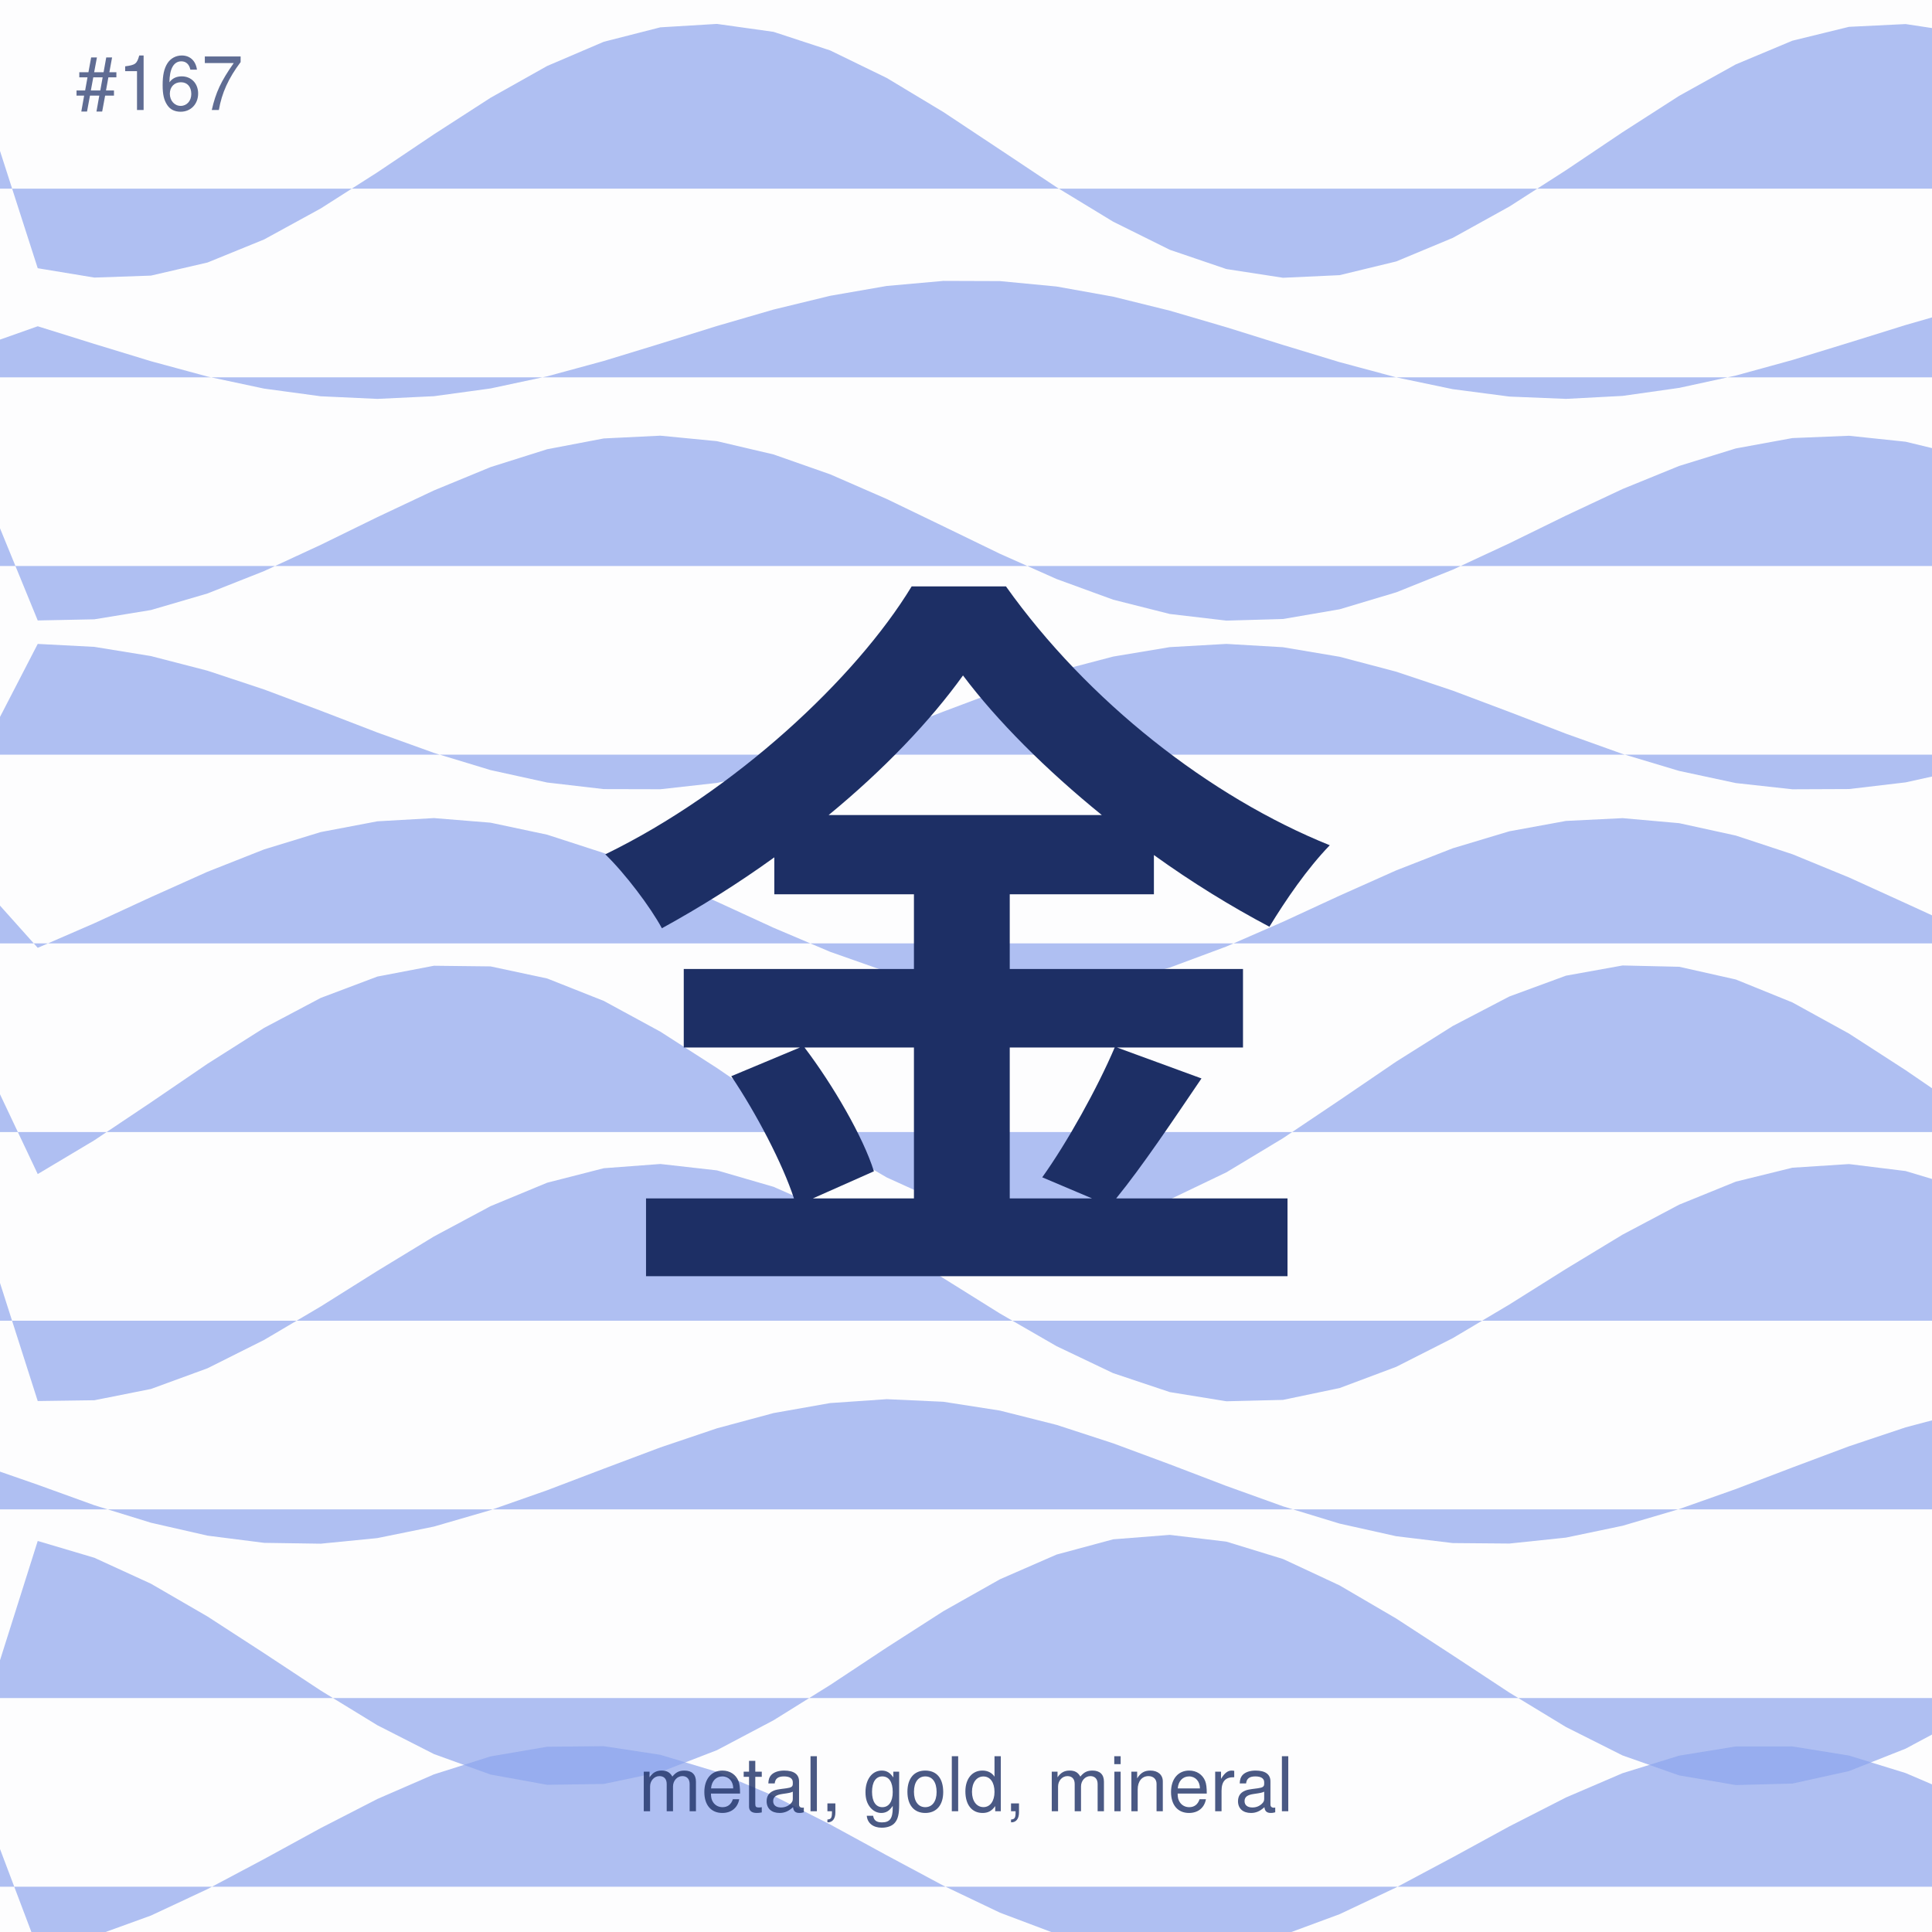
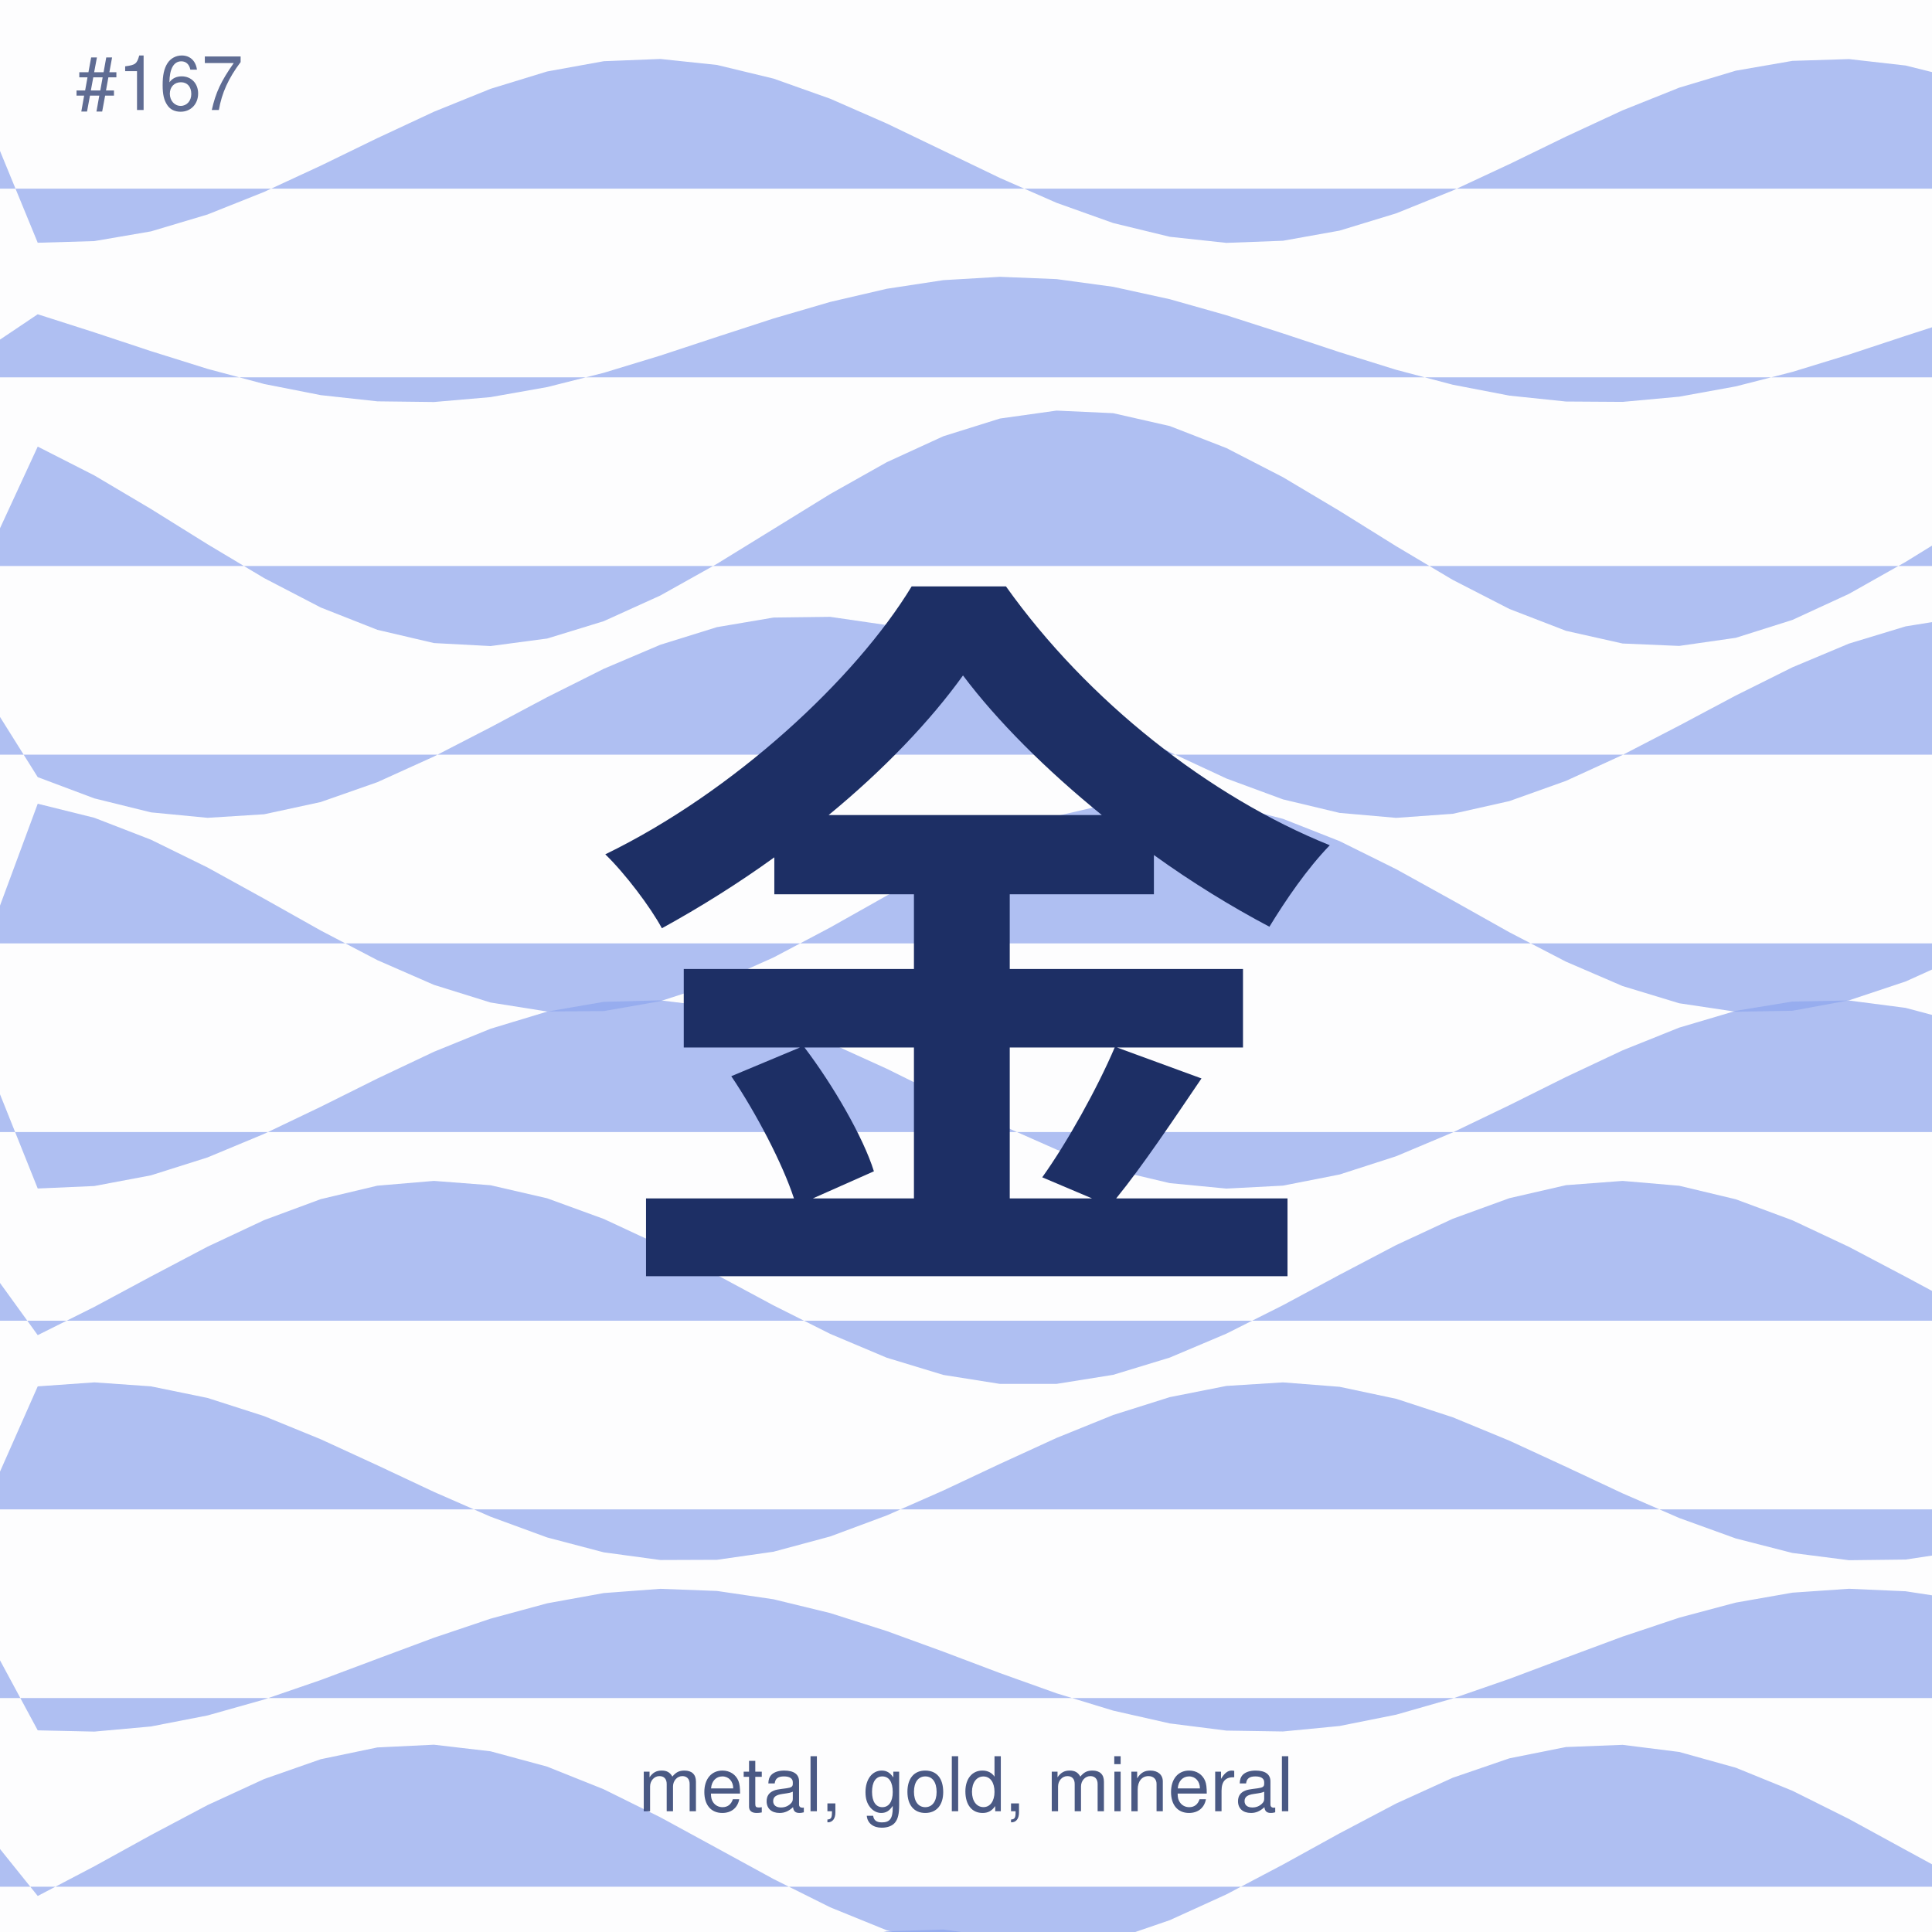
<svg xmlns="http://www.w3.org/2000/svg" width="512" height="512" viewBox="0 0 512 512">
  <defs>
    <style>
      .radical-text {
        font-family: 'Hiragino Sans', 'Yu Gothic', 'Meiryo', 'MS Gothic', 'SimSun', 'Takao', 'IPAexGothic', 'IPAGothic', 'VL Gothic', 'Noto Sans CJK JP', 'Arial Unicode MS', serif;
        font-size: 200px;
        text-anchor: middle;
        dominant-baseline: middle;
        fill: #1d2f65;
        font-weight: bold;
      }
      .number-text {
        font-family: 'Helvetica', 'Arial', sans-serif;
        font-size: 20px;
        text-anchor: start;
        dominant-baseline: hanging;
        fill: #1d2f65;
        opacity: 0.7;
        font-weight: normal;
      }
      .meaning-text {
        font-family: 'Helvetica', 'Arial', sans-serif;
        font-size: 20px;
        text-anchor: middle;
        dominant-baseline: baseline;
        fill: #1d2f65;
        opacity: 0.8;
        font-weight: normal;
      }
    </style>
  </defs>
  <rect width="512" height="512" fill="#fdfdfe" />
  <g opacity="0.6">
-     <path d="M 0,40 L 10,71.082 L 25,73.558 L 40,73.037 L 55,69.564 L 70,63.451 L 85,55.242 L 100,45.673 L 115,35.596 L 130,25.913 L 145,17.488 L 160,11.074 L 175,7.244 L 190,6.34 L 205,8.443 L 220,13.364 L 235,20.665 L 250,29.693 L 265,39.642 L 280,49.623 L 295,58.744 L 310,66.19 L 325,71.298 L 340,73.609 L 355,72.919 L 370,69.287 L 385,63.04 L 400,54.735 L 415,45.113 L 430,35.035 L 445,25.4 L 460,17.069 L 475,10.787 L 490,7.114 L 505,6.379 L 520,8.647 L 512,50 L 0,50 Z" fill="#4169E1" opacity="0.7" />
-     <path d="M 0,90 L 10,86.467 L 25,91.148 L 40,95.726 L 55,99.793 L 70,102.985 L 85,105.017 L 100,105.708 L 115,104.995 L 130,102.943 L 145,99.735 L 160,95.657 L 175,91.074 L 190,86.395 L 205,82.038 L 220,78.392 L 235,75.783 L 250,74.444 L 265,74.495 L 280,75.93 L 295,78.622 L 310,82.331 L 325,86.725 L 340,91.411 L 355,95.971 L 370,99.998 L 385,103.132 L 400,105.093 L 415,105.705 L 430,104.915 L 445,102.792 L 460,99.527 L 475,95.41 L 490,90.811 L 505,86.139 L 520,81.811 L 512,100 L 0,100 Z" fill="#4169E1" opacity="0.7" />
-     <path d="M 0,140 L 10,164.426 L 25,164.123 L 40,161.665 L 55,157.272 L 70,151.336 L 85,144.388 L 100,137.047 L 115,129.971 L 130,123.79 L 145,119.057 L 160,116.195 L 175,115.46 L 190,116.916 L 205,120.435 L 220,125.701 L 235,132.244 L 250,139.481 L 265,146.763 L 280,153.442 L 295,158.92 L 310,162.708 L 325,164.467 L 340,164.041 L 355,161.467 L 370,156.976 L 385,150.968 L 400,143.981 L 415,136.638 L 430,129.595 L 445,123.482 L 460,118.844 L 475,116.096 L 490,115.484 L 505,117.061 L 520,120.687 L 512,150 L 0,150 Z" fill="#4169E1" opacity="0.7" />
-     <path d="M 0,190 L 10,170.647 L 25,171.428 L 40,173.867 L 55,177.748 L 70,182.723 L 85,188.348 L 100,194.121 L 115,199.525 L 130,204.079 L 145,207.375 L 160,209.119 L 175,209.155 L 190,207.48 L 205,204.244 L 220,199.735 L 235,194.357 L 250,188.589 L 265,182.948 L 280,177.936 L 295,174.002 L 310,171.497 L 325,170.645 L 340,171.522 L 355,174.049 L 370,178.002 L 385,183.026 L 400,188.673 L 415,194.438 L 430,199.807 L 445,204.3 L 460,207.516 L 475,209.167 L 490,209.106 L 505,207.338 L 520,204.021 L 512,200 L 0,200 Z" fill="#4169E1" opacity="0.7" />
-     <path d="M 0,240 L 10,251.181 L 25,244.673 L 40,237.748 L 55,231.023 L 70,225.101 L 85,220.509 L 100,217.659 L 115,216.804 L 130,218.021 L 145,221.202 L 160,226.062 L 175,232.166 L 190,238.971 L 205,245.867 L 220,252.24 L 235,257.519 L 250,261.233 L 265,263.05 L 280,262.809 L 295,260.53 L 310,256.417 L 325,250.838 L 340,244.29 L 355,237.36 L 370,230.665 L 385,224.804 L 400,220.301 L 415,217.557 L 430,216.818 L 445,218.15 L 460,221.433 L 475,226.376 L 490,232.535 L 505,239.361 L 520,246.244 L 512,250 L 0,250 Z" fill="#4169E1" opacity="0.7" />
-     <path d="M 0,290 L 10,311.138 L 25,302.184 L 40,292.142 L 55,281.909 L 70,272.399 L 85,264.461 L 100,258.804 L 115,255.934 L 130,256.107 L 145,259.307 L 160,265.249 L 175,273.402 L 190,283.038 L 205,293.296 L 220,303.259 L 235,312.038 L 250,318.848 L 265,323.081 L 280,324.36 L 295,322.569 L 310,317.868 L 325,310.679 L 340,301.642 L 355,291.565 L 370,281.349 L 385,271.905 L 400,264.078 L 415,258.566 L 430,255.862 L 445,256.207 L 460,259.572 L 475,265.654 L 490,273.911 L 505,283.605 L 520,293.871 L 512,300 L 0,300 Z" fill="#4169E1" opacity="0.7" />
-     <path d="M 0,340 L 10,371.286 L 25,371.078 L 40,368.094 L 55,362.601 L 70,355.088 L 85,346.228 L 100,336.811 L 115,327.68 L 130,319.648 L 145,313.435 L 160,309.595 L 175,308.47 L 190,310.163 L 205,314.52 L 220,321.153 L 235,329.47 L 250,338.728 L 265,348.099 L 280,356.747 L 295,363.899 L 310,368.916 L 325,371.35 L 340,370.983 L 355,367.849 L 370,362.228 L 385,354.62 L 400,345.707 L 415,336.284 L 430,327.193 L 445,319.246 L 460,313.153 L 475,309.458 L 490,308.491 L 505,310.339 L 520,314.836 L 512,350 L 0,350 Z" fill="#4169E1" opacity="0.7" />
-     <path d="M 0,390 L 10,393.477 L 25,398.905 L 40,403.538 L 55,406.961 L 70,408.869 L 85,409.092 L 100,407.609 L 115,404.554 L 130,400.198 L 145,394.931 L 160,389.224 L 175,383.586 L 190,378.521 L 205,374.482 L 220,371.828 L 235,370.798 L 250,371.483 L 265,373.822 L 280,377.607 L 295,382.498 L 310,388.059 L 325,393.794 L 340,399.19 L 355,403.765 L 370,407.11 L 385,408.927 L 400,409.054 L 415,407.478 L 430,404.341 L 445,399.923 L 460,394.618 L 475,388.902 L 490,383.283 L 505,378.264 L 520,374.293 L 512,400 L 0,400 Z" fill="#4169E1" opacity="0.7" />
-     <path d="M 0,440 L 10,408.373 L 25,412.825 L 40,419.704 L 55,428.396 L 70,438.124 L 85,448.02 L 100,457.2 L 115,464.843 L 130,470.267 L 145,472.988 L 160,472.761 L 175,469.609 L 190,463.811 L 205,455.886 L 220,446.543 L 235,436.615 L 250,426.989 L 265,418.526 L 280,411.98 L 295,407.938 L 310,406.76 L 325,408.551 L 340,413.151 L 355,420.149 L 370,428.921 L 385,438.683 L 400,448.562 L 415,457.676 L 430,465.211 L 445,470.495 L 460,473.054 L 475,472.661 L 490,469.35 L 505,463.417 L 520,455.393 L 512,450 L 0,450 Z" fill="#4169E1" opacity="0.7" />
-     <path d="M 0,490 L 10,516.454 L 25,513.077 L 40,507.638 L 55,500.623 L 70,492.66 L 85,484.459 L 100,476.753 L 115,470.231 L 130,465.474 L 145,462.908 L 160,462.762 L 175,465.049 L 190,469.565 L 205,475.907 L 220,483.507 L 235,491.687 L 250,499.717 L 265,506.878 L 280,512.532 L 295,516.173 L 310,517.477 L 325,516.325 L 340,512.823 L 355,507.281 L 370,500.196 L 385,492.2 L 400,484.008 L 415,476.35 L 430,469.913 L 445,465.269 L 460,462.835 L 475,462.827 L 490,465.246 L 505,469.877 L 520,476.305 L 512,500 L 0,500 Z" fill="#4169E1" opacity="0.7" />
-     <path d="M 0,540 L 10,547.015 L 25,538.784 L 40,530.662 L 55,523.374 L 70,517.571 L 85,513.772 L 100,512.315 L 115,513.332 L 130,516.731 L 145,522.208 L 160,529.275 L 175,537.3 L 190,545.566 L 205,553.334 L 220,559.912 L 235,564.711 L 250,567.303 L 265,567.456 L 280,565.156 L 295,560.609 L 310,554.221 L 325,546.563 L 340,538.319 L 355,530.225 L 370,523.004 L 385,517.301 L 400,513.626 L 415,512.307 L 430,513.461 L 445,516.986 L 460,522.567 L 475,529.706 L 490,537.763 L 505,546.021 L 520,553.741 L 512,550 L 0,550 Z" fill="#4169E1" opacity="0.7" />
+     <path d="M 0,40 L 10,64.331 L 25,63.891 L 40,61.318 L 55,56.84 L 70,50.858 L 85,43.907 L 100,36.606 L 115,29.608 L 130,23.539 L 145,18.94 L 160,16.222 L 175,15.628 L 190,17.212 L 205,20.831 L 220,26.162 L 235,32.73 L 250,39.946 L 265,47.168 L 280,53.749 L 295,59.103 L 310,62.749 L 325,64.364 L 340,63.802 L 355,61.114 L 370,56.54 L 385,50.489 L 400,43.5 L 415,36.199 L 430,29.238 L 445,23.237 L 460,18.735 L 475,16.131 L 490,15.66 L 505,17.363 L 520,21.088 L 512,50 L 0,50 Z" fill="#4169E1" opacity="0.7" />
+     <path d="M 0,90 L 10,83.283 L 25,88.083 L 40,93.055 L 55,97.754 L 70,101.76 L 85,104.715 L 100,106.357 L 115,106.537 L 130,105.24 L 145,102.581 L 160,98.799 L 175,94.231 L 190,89.285 L 205,84.402 L 220,80.02 L 235,76.529 L 250,74.242 L 265,73.362 L 280,73.968 L 295,76.007 L 310,79.295 L 325,83.54 L 340,88.362 L 355,93.33 L 370,98 L 385,101.956 L 400,104.844 L 415,106.406 L 430,106.503 L 445,105.125 L 460,102.396 L 475,98.56 L 490,93.959 L 505,89.005 L 520,84.14 L 512,100 L 0,100 Z" fill="#4169E1" opacity="0.7" />
+     <path d="M 0,140 L 10,118.355 L 25,125.994 L 40,134.885 L 55,144.232 L 70,153.201 L 85,160.992 L 100,166.906 L 115,170.418 L 130,171.212 L 145,169.219 L 160,164.615 L 175,157.812 L 190,149.419 L 205,140.184 L 220,130.932 L 235,122.491 L 250,115.613 L 265,110.915 L 280,108.814 L 295,109.499 L 310,112.908 L 325,118.738 L 340,126.467 L 355,135.404 L 370,144.753 L 385,153.676 L 400,161.378 L 415,167.171 L 430,170.536 L 445,171.174 L 460,169.027 L 475,164.287 L 490,157.377 L 505,148.916 L 520,139.658 L 512,150 L 0,150 Z" fill="#4169E1" opacity="0.7" />
+     <path d="M 0,190 L 10,205.946 L 25,211.578 L 40,215.283 L 55,216.73 L 70,215.788 L 85,212.543 L 100,207.285 L 115,200.482 L 130,192.743 L 145,184.759 L 160,177.243 L 175,170.867 L 190,166.2 L 205,163.658 L 220,163.47 L 235,165.652 L 250,170.008 L 265,176.151 L 280,183.53 L 295,191.487 L 310,199.312 L 325,206.305 L 340,211.841 L 355,215.426 L 370,216.74 L 385,215.666 L 400,212.298 L 415,206.939 L 430,200.067 L 445,192.296 L 460,184.319 L 475,176.85 L 490,170.556 L 505,165.998 L 520,163.585 L 512,200 L 0,200 Z" fill="#4169E1" opacity="0.7" />
+     <path d="M 0,240 L 10,212.996 L 25,216.723 L 40,222.53 L 55,229.897 L 70,238.167 L 85,246.6 L 100,254.444 L 115,260.997 L 130,265.675 L 145,268.06 L 160,267.938 L 175,265.32 L 190,260.441 L 205,253.735 L 220,245.803 L 235,237.352 L 250,229.138 L 265,221.894 L 280,216.268 L 295,212.761 L 310,211.688 L 325,213.143 L 340,216.998 L 355,222.907 L 370,230.343 L 385,238.642 L 400,247.062 L 415,254.851 L 430,261.314 L 445,265.873 L 460,268.12 L 475,267.856 L 490,265.103 L 505,260.108 L 520,253.317 L 512,250 L 0,250 Z" fill="#4169E1" opacity="0.7" />
+     <path d="M 0,290 L 10,314.965 L 25,314.306 L 40,311.476 L 55,306.728 L 70,300.485 L 85,293.306 L 100,285.832 L 115,278.73 L 130,272.634 L 145,268.09 L 160,265.503 L 175,265.104 L 190,266.93 L 205,270.815 L 220,276.415 L 235,283.228 L 250,290.646 L 265,298.007 L 280,304.652 L 295,309.988 L 310,313.539 L 325,314.987 L 340,314.203 L 355,311.257 L 370,306.413 L 385,300.102 L 400,292.889 L 415,285.418 L 430,278.356 L 445,272.334 L 460,267.89 L 475,265.422 L 490,265.149 L 505,267.095 L 520,271.088 L 512,300 L 0,300 Z" fill="#4169E1" opacity="0.7" />
+     <path d="M 0,340 L 10,353.825 L 25,346.338 L 40,338.284 L 55,330.383 L 70,323.342 L 85,317.788 L 100,314.219 L 115,312.952 L 130,314.102 L 145,317.565 L 160,323.032 L 175,330.015 L 190,337.89 L 205,345.953 L 220,353.484 L 235,359.811 L 250,364.369 L 265,366.749 L 280,366.74 L 295,364.343 L 310,359.771 L 325,353.432 L 340,345.895 L 355,337.83 L 370,329.959 L 385,322.986 L 400,317.532 L 415,314.085 L 430,312.953 L 445,314.237 L 460,317.822 L 475,323.389 L 490,330.439 L 505,338.343 L 520,346.396 L 512,350 L 0,350 Z" fill="#4169E1" opacity="0.7" />
+     <path d="M 0,390 L 10,367.402 L 25,366.343 L 40,367.398 L 55,370.471 L 70,375.288 L 85,381.42 L 100,388.319 L 115,395.367 L 130,401.936 L 145,407.439 L 160,411.384 L 175,413.419 L 190,413.362 L 205,411.218 L 220,407.179 L 235,401.605 L 250,394.995 L 265,387.938 L 280,381.066 L 295,374.992 L 310,370.258 L 325,367.288 L 340,366.347 L 355,367.518 L 370,370.698 L 385,375.602 L 400,381.792 L 415,388.716 L 430,395.754 L 445,402.278 L 460,407.705 L 475,411.551 L 490,413.472 L 505,413.296 L 520,411.039 L 512,400 L 0,400 Z" fill="#4169E1" opacity="0.7" />
+     <path d="M 0,440 L 10,458.559 L 25,458.89 L 40,457.533 L 55,454.611 L 70,450.383 L 85,445.227 L 100,439.605 L 115,434.018 L 130,428.966 L 145,424.899 L 160,422.18 L 175,421.054 L 190,421.62 L 205,423.828 L 220,427.481 L 235,432.252 L 250,437.714 L 265,443.382 L 280,448.747 L 295,453.33 L 310,456.723 L 325,458.622 L 340,458.858 L 355,457.409 L 370,454.405 L 385,450.114 L 400,444.92 L 415,439.286 L 430,433.716 L 445,428.708 L 460,424.708 L 475,422.074 L 490,421.041 L 505,421.702 L 520,423.997 L 512,450 L 0,450 Z" fill="#4169E1" opacity="0.7" />
+     <path d="M 0,490 L 10,502.451 L 25,494.587 L 40,486.314 L 55,478.369 L 70,471.463 L 85,466.214 L 100,463.089 L 115,462.367 L 130,464.115 L 145,468.174 L 160,474.183 L 175,481.605 L 190,489.777 L 205,497.969 L 220,505.449 L 235,511.549 L 250,515.724 L 265,517.601 L 280,517.013 L 295,514.011 L 310,508.865 L 325,502.034 L 340,494.128 L 355,485.853 L 370,477.948 L 385,471.12 L 400,465.979 L 415,462.983 L 430,462.401 L 445,464.284 L 460,468.464 L 475,474.568 L 490,482.05 L 505,490.243 L 520,498.414 L 512,500 L 0,500 Z" fill="#4169E1" opacity="0.7" />
+     <path d="M 0,540 L 10,540.204 L 25,548.699 L 40,556.417 L 55,562.669 L 70,566.895 L 85,568.72 L 100,567.978 L 115,564.738 L 130,559.288 L 145,552.115 L 160,543.859 L 175,535.259 L 190,527.083 L 205,520.06 L 220,514.819 L 235,511.826 L 250,511.351 L 265,513.435 L 280,517.891 L 295,524.323 L 310,532.155 L 325,540.688 L 340,549.159 L 355,556.812 L 370,562.963 L 385,567.064 L 400,568.746 L 415,567.861 L 430,564.487 L 445,558.926 L 460,551.674 L 475,543.379 L 490,534.783 L 505,526.652 L 520,519.714 L 512,550 L 0,550 Z" fill="#4169E1" opacity="0.7" />
  </g>
  <text x="256" y="256" class="radical-text">金</text>
  <text x="20" y="20" class="number-text">#167</text>
  <text x="256" y="480" class="meaning-text">metal, gold, mineral</text>
</svg>
